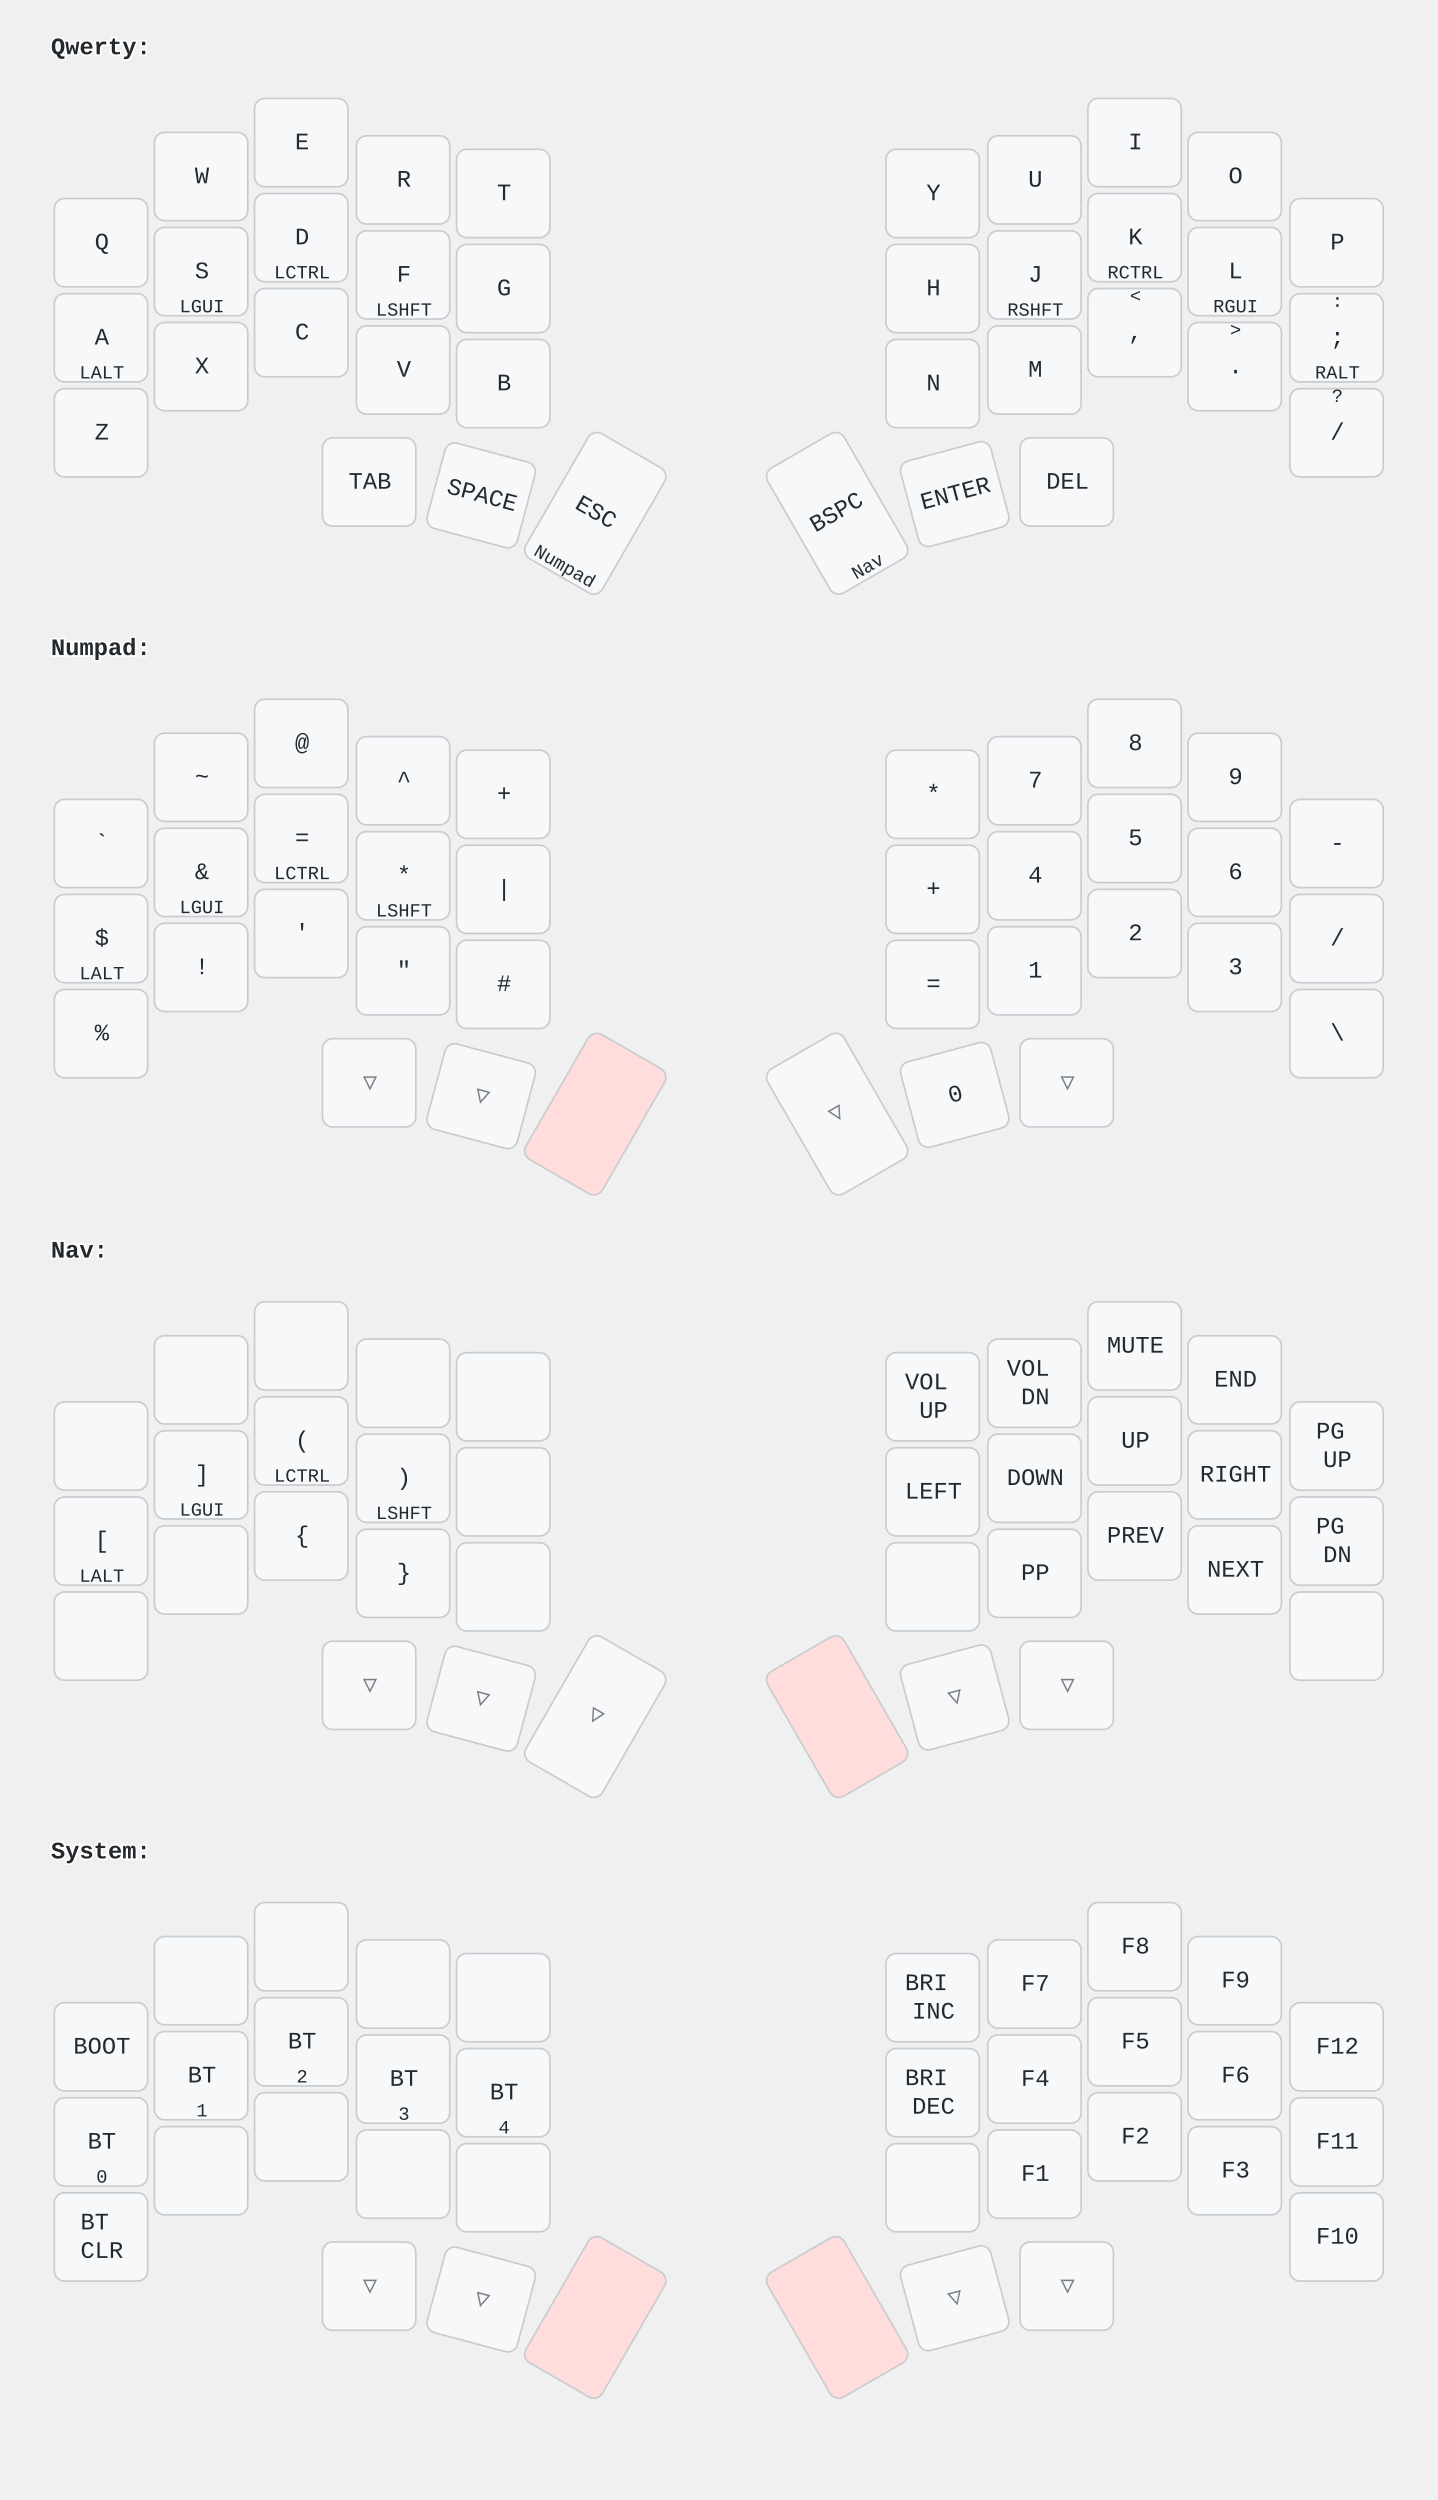
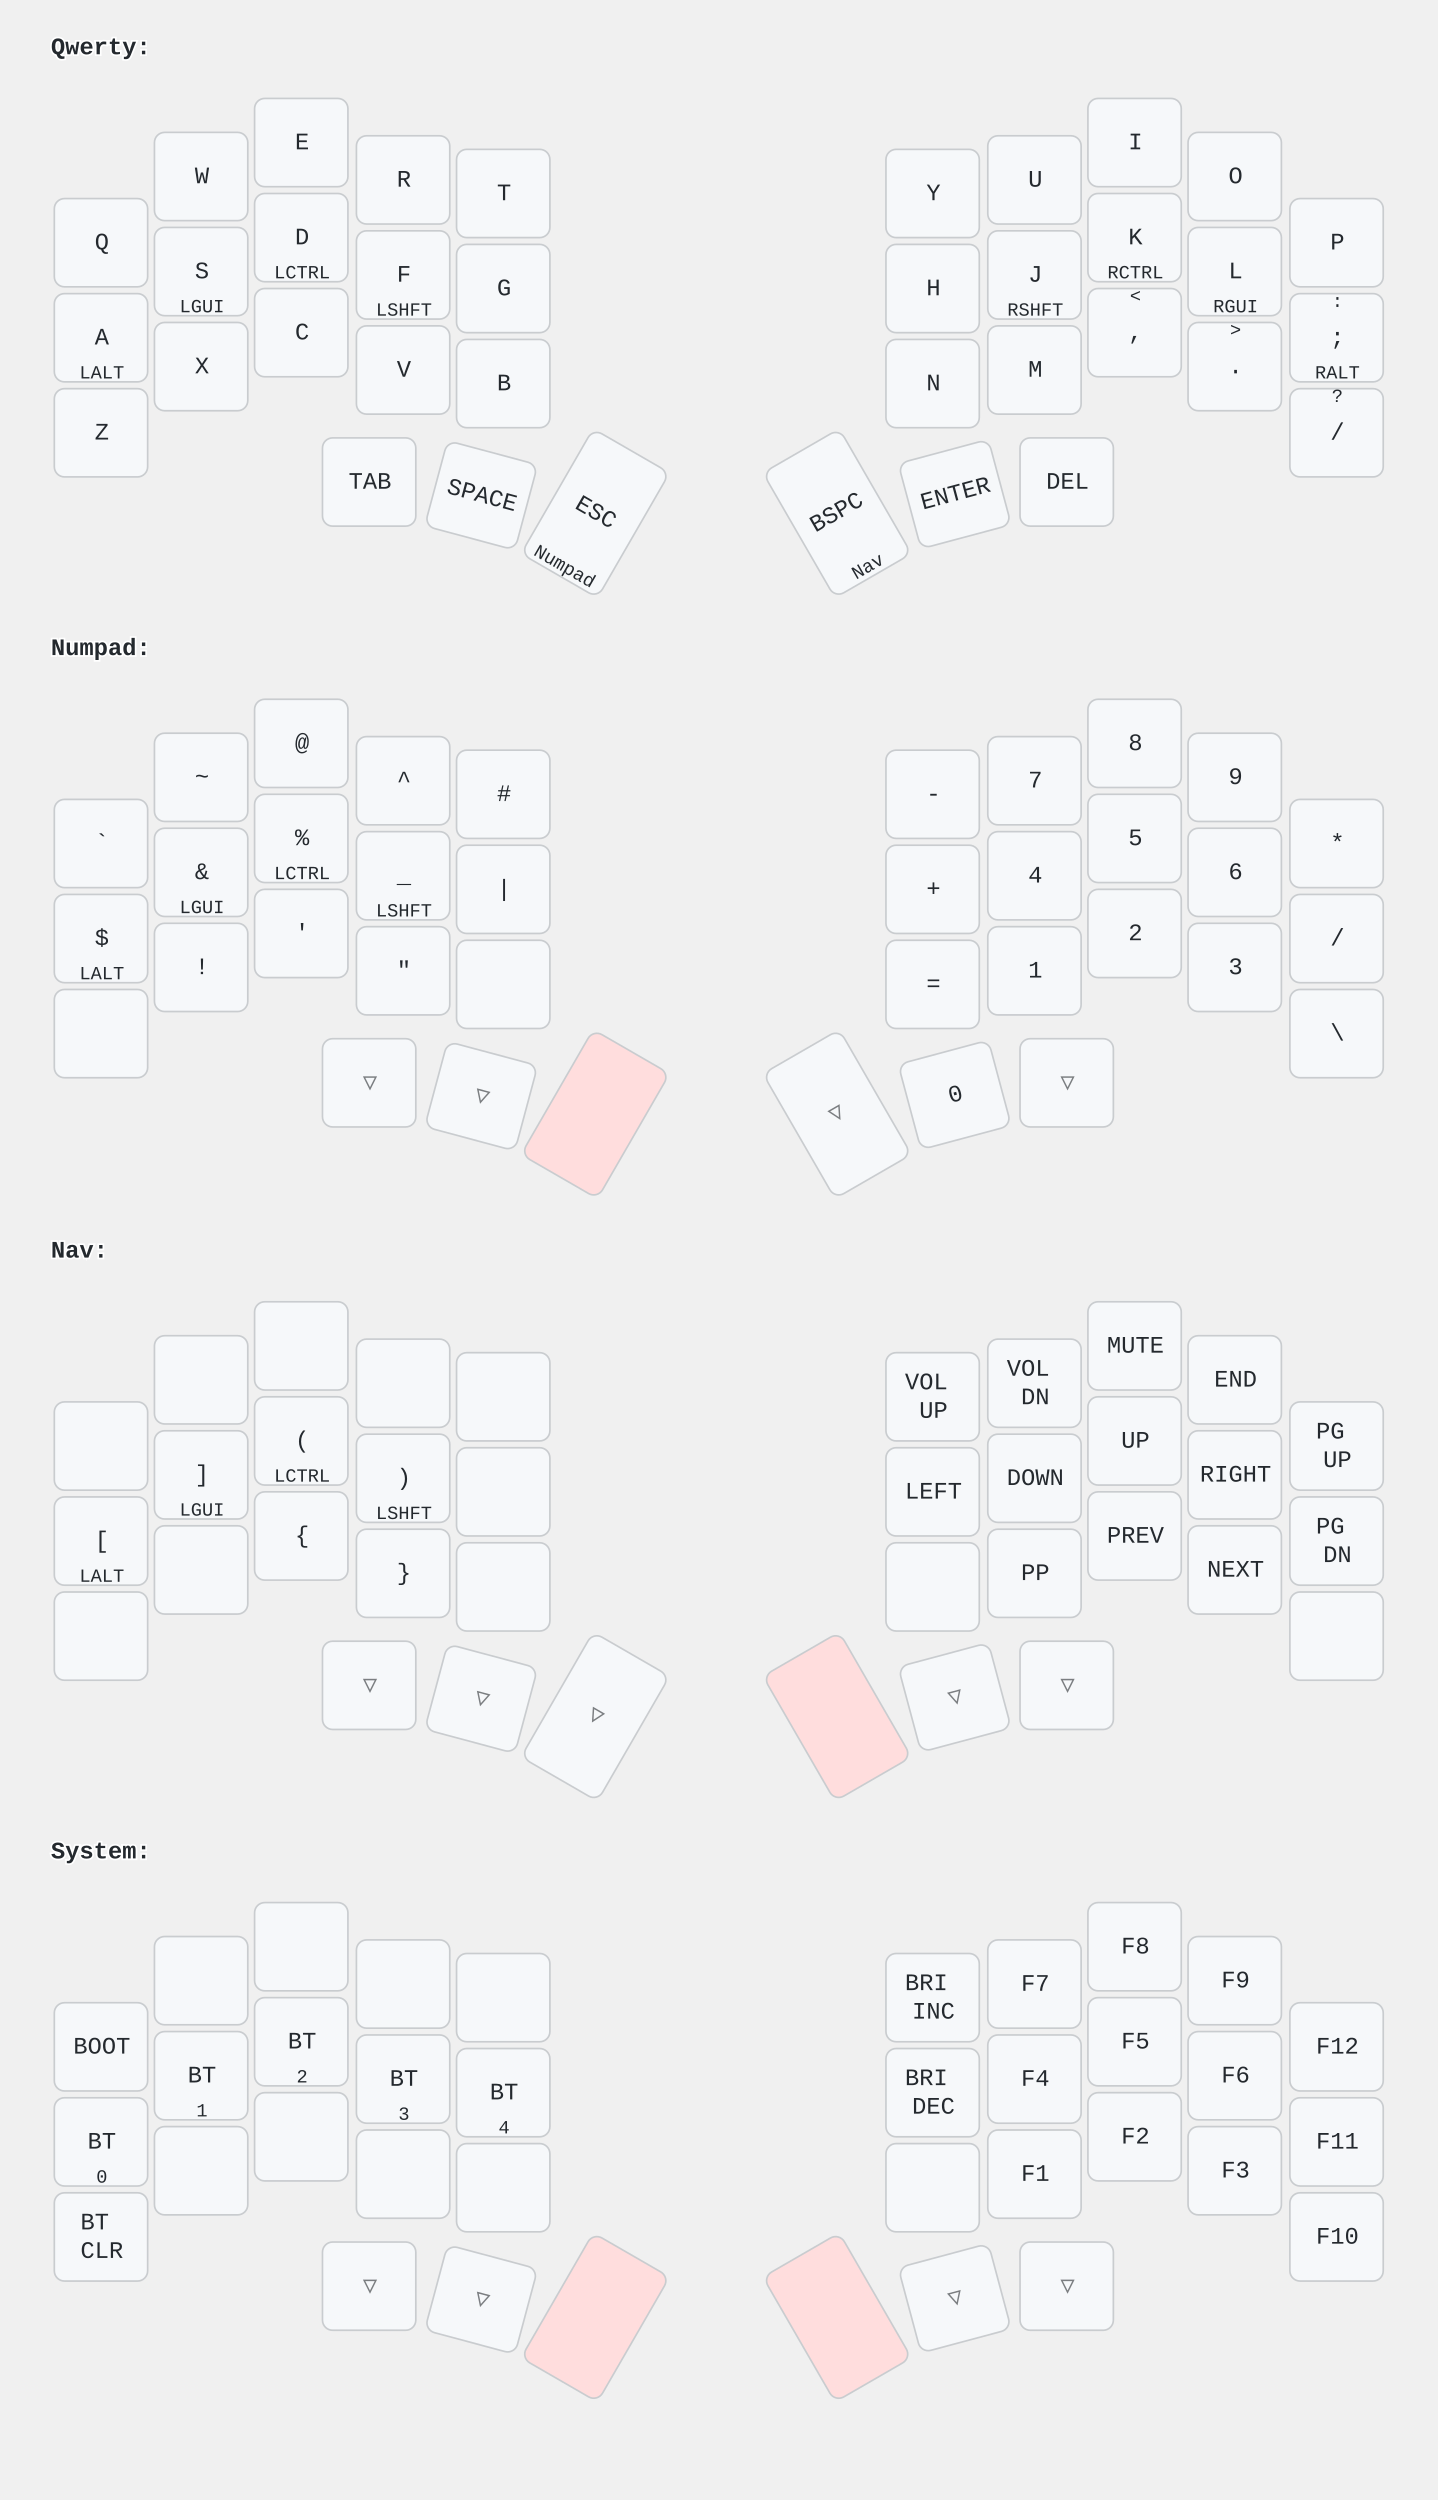
<svg xmlns="http://www.w3.org/2000/svg" width="847" height="1473" viewBox="0 0 847 1473" class="keymap">
  <style>/* inherit to force styles through use tags */
svg path {
    fill: inherit;
}

/* font and background color specifications */
svg.keymap {
    font-family: SFMono-Regular,Consolas,Liberation Mono,Menlo,monospace;
    font-size: 14px;
    font-kerning: normal;
    text-rendering: optimizeLegibility;
    fill: #24292e;
}

/* default key styling */
rect.key {
    fill: #f6f8fa;
    stroke: #c9cccf;
    stroke-width: 1;
}

/* default key side styling, only used is draw_key_sides is set */
rect.side {
    filter: brightness(90%);
}

/* color accent for combo boxes */
rect.combo, rect.combo-separate {
    fill: #cdf;
}

/* color accent for held keys */
rect.held, rect.combo.held {
    fill: #fdd;
}

/* color accent for ghost (optional) keys */
rect.ghost, rect.combo.ghost {
    stroke-dasharray: 4, 4;
    stroke-width: 2;
}

text {
    text-anchor: middle;
    dominant-baseline: middle;
}

/* styling for layer labels */
text.label {
    font-weight: bold;
    text-anchor: start;
    stroke: white;
    stroke-width: 2;
    paint-order: stroke;
}

/* styling for combo tap, and key hold/shifted label text */
text.combo, text.hold, text.shifted {
    font-size: 11px;
}

text.hold {
    text-anchor: middle;
    dominant-baseline: auto;
}

text.shifted {
    text-anchor: middle;
    dominant-baseline: hanging;
}

/* styling for hold/shifted label text in combo box */
text.combo.hold, text.combo.shifted {
    font-size: 8px;
}

/* lighter symbol for transparent keys */
text.trans {
    fill: #7b7e81;
}

/* styling for combo dendrons */
path.combo {
    stroke-width: 1;
    stroke: gray;
    fill: none;
}

/* Start Tabler Icons Cleanup */
/* cannot use height/width with glyphs */
.icon-tabler &gt; path {
    fill: inherit;
    stroke: inherit;
    stroke-width: 2;
}
/* hide tabler's default box */
.icon-tabler &gt; path[stroke="none"][fill="none"] {
    visibility: hidden;
}
/* End Tabler Icons Cleanup */
</style>
  <g transform="translate(30, 0)" class="layer-Qwerty">
    <text x="0" y="28" class="label" id="Qwerty">Qwerty:</text>
    <g transform="translate(0, 56)">
      <g transform="translate(30, 87)" class="key keypos-0">
        <rect rx="6" ry="6" x="-28" y="-26" width="55" height="52" class="key" />
        <text x="0" y="0" class="key tap">Q</text>
      </g>
      <g transform="translate(89, 48)" class="key keypos-1">
        <rect rx="6" ry="6" x="-28" y="-26" width="55" height="52" class="key" />
        <text x="0" y="0" class="key tap">W</text>
      </g>
      <g transform="translate(148, 28)" class="key keypos-2">
        <rect rx="6" ry="6" x="-28" y="-26" width="55" height="52" class="key" />
        <text x="0" y="0" class="key tap">E</text>
      </g>
      <g transform="translate(208, 50)" class="key keypos-3">
        <rect rx="6" ry="6" x="-28" y="-26" width="55" height="52" class="key" />
        <text x="0" y="0" class="key tap">R</text>
      </g>
      <g transform="translate(267, 58)" class="key keypos-4">
        <rect rx="6" ry="6" x="-28" y="-26" width="55" height="52" class="key" />
        <text x="0" y="0" class="key tap">T</text>
      </g>
      <g transform="translate(520, 58)" class="key keypos-5">
        <rect rx="6" ry="6" x="-28" y="-26" width="55" height="52" class="key" />
        <text x="0" y="0" class="key tap">Y</text>
      </g>
      <g transform="translate(580, 50)" class="key keypos-6">
        <rect rx="6" ry="6" x="-28" y="-26" width="55" height="52" class="key" />
        <text x="0" y="0" class="key tap">U</text>
      </g>
      <g transform="translate(639, 28)" class="key keypos-7">
        <rect rx="6" ry="6" x="-28" y="-26" width="55" height="52" class="key" />
        <text x="0" y="0" class="key tap">I</text>
      </g>
      <g transform="translate(698, 48)" class="key keypos-8">
        <rect rx="6" ry="6" x="-28" y="-26" width="55" height="52" class="key" />
        <text x="0" y="0" class="key tap">O</text>
      </g>
      <g transform="translate(758, 87)" class="key keypos-9">
        <rect rx="6" ry="6" x="-28" y="-26" width="55" height="52" class="key" />
        <text x="0" y="0" class="key tap">P</text>
      </g>
      <g transform="translate(30, 143)" class="key keypos-10">
        <rect rx="6" ry="6" x="-28" y="-26" width="55" height="52" class="key" />
        <text x="0" y="0" class="key tap">A</text>
        <text x="0" y="24" class="key hold">LALT</text>
      </g>
      <g transform="translate(89, 104)" class="key keypos-11">
        <rect rx="6" ry="6" x="-28" y="-26" width="55" height="52" class="key" />
        <text x="0" y="0" class="key tap">S</text>
        <text x="0" y="24" class="key hold">LGUI</text>
      </g>
      <g transform="translate(148, 84)" class="key keypos-12">
        <rect rx="6" ry="6" x="-28" y="-26" width="55" height="52" class="key" />
        <text x="0" y="0" class="key tap">D</text>
        <text x="0" y="24" class="key hold">LCTRL</text>
      </g>
      <g transform="translate(208, 106)" class="key keypos-13">
        <rect rx="6" ry="6" x="-28" y="-26" width="55" height="52" class="key" />
        <text x="0" y="0" class="key tap">F</text>
        <text x="0" y="24" class="key hold">LSHFT</text>
      </g>
      <g transform="translate(267, 114)" class="key keypos-14">
        <rect rx="6" ry="6" x="-28" y="-26" width="55" height="52" class="key" />
        <text x="0" y="0" class="key tap">G</text>
      </g>
      <g transform="translate(520, 114)" class="key keypos-15">
        <rect rx="6" ry="6" x="-28" y="-26" width="55" height="52" class="key" />
        <text x="0" y="0" class="key tap">H</text>
      </g>
      <g transform="translate(580, 106)" class="key keypos-16">
        <rect rx="6" ry="6" x="-28" y="-26" width="55" height="52" class="key" />
        <text x="0" y="0" class="key tap">J</text>
        <text x="0" y="24" class="key hold">RSHFT</text>
      </g>
      <g transform="translate(639, 84)" class="key keypos-17">
        <rect rx="6" ry="6" x="-28" y="-26" width="55" height="52" class="key" />
        <text x="0" y="0" class="key tap">K</text>
        <text x="0" y="24" class="key hold">RCTRL</text>
      </g>
      <g transform="translate(698, 104)" class="key keypos-18">
        <rect rx="6" ry="6" x="-28" y="-26" width="55" height="52" class="key" />
        <text x="0" y="0" class="key tap">L</text>
        <text x="0" y="24" class="key hold">RGUI</text>
      </g>
      <g transform="translate(758, 143)" class="key keypos-19">
        <rect rx="6" ry="6" x="-28" y="-26" width="55" height="52" class="key" />
        <text x="0" y="0" class="key tap">;</text>
        <text x="0" y="24" class="key hold">RALT</text>
        <text x="0" y="-24" class="key shifted">:</text>
      </g>
      <g transform="translate(30, 199)" class="key keypos-20">
        <rect rx="6" ry="6" x="-28" y="-26" width="55" height="52" class="key" />
        <text x="0" y="0" class="key tap">Z</text>
      </g>
      <g transform="translate(89, 160)" class="key keypos-21">
        <rect rx="6" ry="6" x="-28" y="-26" width="55" height="52" class="key" />
        <text x="0" y="0" class="key tap">X</text>
      </g>
      <g transform="translate(148, 140)" class="key keypos-22">
        <rect rx="6" ry="6" x="-28" y="-26" width="55" height="52" class="key" />
        <text x="0" y="0" class="key tap">C</text>
      </g>
      <g transform="translate(208, 162)" class="key keypos-23">
        <rect rx="6" ry="6" x="-28" y="-26" width="55" height="52" class="key" />
        <text x="0" y="0" class="key tap">V</text>
      </g>
      <g transform="translate(267, 170)" class="key keypos-24">
        <rect rx="6" ry="6" x="-28" y="-26" width="55" height="52" class="key" />
        <text x="0" y="0" class="key tap">B</text>
      </g>
      <g transform="translate(520, 170)" class="key keypos-25">
        <rect rx="6" ry="6" x="-28" y="-26" width="55" height="52" class="key" />
        <text x="0" y="0" class="key tap">N</text>
      </g>
      <g transform="translate(580, 162)" class="key keypos-26">
        <rect rx="6" ry="6" x="-28" y="-26" width="55" height="52" class="key" />
        <text x="0" y="0" class="key tap">M</text>
      </g>
      <g transform="translate(639, 140)" class="key keypos-27">
        <rect rx="6" ry="6" x="-28" y="-26" width="55" height="52" class="key" />
        <text x="0" y="0" class="key tap">,</text>
        <text x="0" y="-24" class="key shifted">&lt;</text>
      </g>
      <g transform="translate(698, 160)" class="key keypos-28">
        <rect rx="6" ry="6" x="-28" y="-26" width="55" height="52" class="key" />
        <text x="0" y="0" class="key tap">.</text>
        <text x="0" y="-24" class="key shifted">&gt;</text>
      </g>
      <g transform="translate(758, 199)" class="key keypos-29">
        <rect rx="6" ry="6" x="-28" y="-26" width="55" height="52" class="key" />
        <text x="0" y="0" class="key tap">/</text>
        <text x="0" y="-24" class="key shifted">?</text>
      </g>
      <g transform="translate(188, 228)" class="key keypos-30">
        <rect rx="6" ry="6" x="-28" y="-26" width="55" height="52" class="key" />
        <text x="0" y="0" class="key tap">TAB</text>
      </g>
      <g transform="translate(254, 236) rotate(15.0)" class="key keypos-31">
        <rect rx="6" ry="6" x="-28" y="-26" width="55" height="52" class="key" />
        <text x="0" y="0" class="key tap">SPACE</text>
      </g>
      <g transform="translate(321, 246) rotate(30.0)" class="key keypos-32">
        <rect rx="6" ry="6" x="-26" y="-42" width="52" height="85" class="key" />
        <text x="0" y="0" class="key tap">ESC</text>
        <a href="#Numpad">
          <text x="0" y="40" class="key hold layer-activator">Numpad</text>
        </a>
      </g>
      <g transform="translate(463, 246) rotate(-30.0)" class="key keypos-33">
        <rect rx="6" ry="6" x="-26" y="-42" width="52" height="85" class="key" />
        <text x="0" y="0" class="key tap">BSPC</text>
        <a href="#Nav">
          <text x="0" y="40" class="key hold layer-activator">Nav</text>
        </a>
      </g>
      <g transform="translate(533, 235) rotate(-15.0)" class="key keypos-34">
        <rect rx="6" ry="6" x="-28" y="-26" width="55" height="52" class="key" />
        <text x="0" y="0" class="key tap">ENTER</text>
      </g>
      <g transform="translate(599, 228)" class="key keypos-35">
        <rect rx="6" ry="6" x="-28" y="-26" width="55" height="52" class="key" />
        <text x="0" y="0" class="key tap">DEL</text>
      </g>
    </g>
  </g>
  <g transform="translate(30, 354)" class="layer-Numpad">
    <text x="0" y="28" class="label" id="Numpad">Numpad:</text>
    <g transform="translate(0, 56)">
      <g transform="translate(30, 87)" class="key keypos-0">
        <rect rx="6" ry="6" x="-28" y="-26" width="55" height="52" class="key" />
        <text x="0" y="0" class="key tap">`</text>
      </g>
      <g transform="translate(89, 48)" class="key keypos-1">
        <rect rx="6" ry="6" x="-28" y="-26" width="55" height="52" class="key" />
        <text x="0" y="0" class="key tap">~</text>
      </g>
      <g transform="translate(148, 28)" class="key keypos-2">
        <rect rx="6" ry="6" x="-28" y="-26" width="55" height="52" class="key" />
        <text x="0" y="0" class="key tap">@</text>
      </g>
      <g transform="translate(208, 50)" class="key keypos-3">
        <rect rx="6" ry="6" x="-28" y="-26" width="55" height="52" class="key" />
        <text x="0" y="0" class="key tap">^</text>
      </g>
      <g transform="translate(267, 58)" class="key keypos-4">
        <rect rx="6" ry="6" x="-28" y="-26" width="55" height="52" class="key" />
-         <text x="0" y="0" class="key tap">+</text>
+         <text x="0" y="0" class="key tap">#</text>
      </g>
      <g transform="translate(520, 58)" class="key keypos-5">
        <rect rx="6" ry="6" x="-28" y="-26" width="55" height="52" class="key" />
+         <text x="0" y="0" class="key tap">-</text>
+       </g>
+       <g transform="translate(580, 50)" class="key keypos-6">
+         <rect rx="6" ry="6" x="-28" y="-26" width="55" height="52" class="key" />
+         <text x="0" y="0" class="key tap">7</text>
+       </g>
+       <g transform="translate(639, 28)" class="key keypos-7">
+         <rect rx="6" ry="6" x="-28" y="-26" width="55" height="52" class="key" />
+         <text x="0" y="0" class="key tap">8</text>
+       </g>
+       <g transform="translate(698, 48)" class="key keypos-8">
+         <rect rx="6" ry="6" x="-28" y="-26" width="55" height="52" class="key" />
+         <text x="0" y="0" class="key tap">9</text>
+       </g>
+       <g transform="translate(758, 87)" class="key keypos-9">
+         <rect rx="6" ry="6" x="-28" y="-26" width="55" height="52" class="key" />
        <text x="0" y="0" class="key tap">*</text>
-       </g>
-       <g transform="translate(580, 50)" class="key keypos-6">
-         <rect rx="6" ry="6" x="-28" y="-26" width="55" height="52" class="key" />
-         <text x="0" y="0" class="key tap">7</text>
-       </g>
-       <g transform="translate(639, 28)" class="key keypos-7">
-         <rect rx="6" ry="6" x="-28" y="-26" width="55" height="52" class="key" />
-         <text x="0" y="0" class="key tap">8</text>
-       </g>
-       <g transform="translate(698, 48)" class="key keypos-8">
-         <rect rx="6" ry="6" x="-28" y="-26" width="55" height="52" class="key" />
-         <text x="0" y="0" class="key tap">9</text>
-       </g>
-       <g transform="translate(758, 87)" class="key keypos-9">
-         <rect rx="6" ry="6" x="-28" y="-26" width="55" height="52" class="key" />
-         <text x="0" y="0" class="key tap">-</text>
      </g>
      <g transform="translate(30, 143)" class="key keypos-10">
        <rect rx="6" ry="6" x="-28" y="-26" width="55" height="52" class="key" />
        <text x="0" y="0" class="key tap">$</text>
        <text x="0" y="24" class="key hold">LALT</text>
      </g>
      <g transform="translate(89, 104)" class="key keypos-11">
        <rect rx="6" ry="6" x="-28" y="-26" width="55" height="52" class="key" />
        <text x="0" y="0" class="key tap">&amp;</text>
        <text x="0" y="24" class="key hold">LGUI</text>
      </g>
      <g transform="translate(148, 84)" class="key keypos-12">
        <rect rx="6" ry="6" x="-28" y="-26" width="55" height="52" class="key" />
-         <text x="0" y="0" class="key tap">=</text>
+         <text x="0" y="0" class="key tap">%</text>
        <text x="0" y="24" class="key hold">LCTRL</text>
      </g>
      <g transform="translate(208, 106)" class="key keypos-13">
        <rect rx="6" ry="6" x="-28" y="-26" width="55" height="52" class="key" />
-         <text x="0" y="0" class="key tap">*</text>
+         <text x="0" y="0" class="key tap">_</text>
        <text x="0" y="24" class="key hold">LSHFT</text>
      </g>
      <g transform="translate(267, 114)" class="key keypos-14">
        <rect rx="6" ry="6" x="-28" y="-26" width="55" height="52" class="key" />
        <text x="0" y="0" class="key tap">|</text>
      </g>
      <g transform="translate(520, 114)" class="key keypos-15">
        <rect rx="6" ry="6" x="-28" y="-26" width="55" height="52" class="key" />
        <text x="0" y="0" class="key tap">+</text>
      </g>
      <g transform="translate(580, 106)" class="key keypos-16">
        <rect rx="6" ry="6" x="-28" y="-26" width="55" height="52" class="key" />
        <text x="0" y="0" class="key tap">4</text>
      </g>
      <g transform="translate(639, 84)" class="key keypos-17">
        <rect rx="6" ry="6" x="-28" y="-26" width="55" height="52" class="key" />
        <text x="0" y="0" class="key tap">5</text>
      </g>
      <g transform="translate(698, 104)" class="key keypos-18">
        <rect rx="6" ry="6" x="-28" y="-26" width="55" height="52" class="key" />
        <text x="0" y="0" class="key tap">6</text>
      </g>
      <g transform="translate(758, 143)" class="key keypos-19">
        <rect rx="6" ry="6" x="-28" y="-26" width="55" height="52" class="key" />
        <text x="0" y="0" class="key tap">/</text>
      </g>
      <g transform="translate(30, 199)" class="key keypos-20">
        <rect rx="6" ry="6" x="-28" y="-26" width="55" height="52" class="key" />
-         <text x="0" y="0" class="key tap">%</text>
      </g>
      <g transform="translate(89, 160)" class="key keypos-21">
        <rect rx="6" ry="6" x="-28" y="-26" width="55" height="52" class="key" />
        <text x="0" y="0" class="key tap">!</text>
      </g>
      <g transform="translate(148, 140)" class="key keypos-22">
        <rect rx="6" ry="6" x="-28" y="-26" width="55" height="52" class="key" />
        <text x="0" y="0" class="key tap">'</text>
      </g>
      <g transform="translate(208, 162)" class="key keypos-23">
        <rect rx="6" ry="6" x="-28" y="-26" width="55" height="52" class="key" />
        <text x="0" y="0" class="key tap">"</text>
      </g>
      <g transform="translate(267, 170)" class="key keypos-24">
        <rect rx="6" ry="6" x="-28" y="-26" width="55" height="52" class="key" />
-         <text x="0" y="0" class="key tap">#</text>
      </g>
      <g transform="translate(520, 170)" class="key keypos-25">
        <rect rx="6" ry="6" x="-28" y="-26" width="55" height="52" class="key" />
        <text x="0" y="0" class="key tap">=</text>
      </g>
      <g transform="translate(580, 162)" class="key keypos-26">
        <rect rx="6" ry="6" x="-28" y="-26" width="55" height="52" class="key" />
        <text x="0" y="0" class="key tap">1</text>
      </g>
      <g transform="translate(639, 140)" class="key keypos-27">
        <rect rx="6" ry="6" x="-28" y="-26" width="55" height="52" class="key" />
        <text x="0" y="0" class="key tap">2</text>
      </g>
      <g transform="translate(698, 160)" class="key keypos-28">
        <rect rx="6" ry="6" x="-28" y="-26" width="55" height="52" class="key" />
        <text x="0" y="0" class="key tap">3</text>
      </g>
      <g transform="translate(758, 199)" class="key keypos-29">
        <rect rx="6" ry="6" x="-28" y="-26" width="55" height="52" class="key" />
        <text x="0" y="0" class="key tap">\</text>
      </g>
      <g transform="translate(188, 228)" class="key trans keypos-30">
        <rect rx="6" ry="6" x="-28" y="-26" width="55" height="52" class="key trans" />
        <text x="0" y="0" class="key trans tap">▽</text>
      </g>
      <g transform="translate(254, 236) rotate(15.0)" class="key trans keypos-31">
        <rect rx="6" ry="6" x="-28" y="-26" width="55" height="52" class="key trans" />
        <text x="0" y="0" class="key trans tap">▽</text>
      </g>
      <g transform="translate(321, 246) rotate(30.0)" class="key held keypos-32">
        <rect rx="6" ry="6" x="-26" y="-42" width="52" height="85" class="key held" />
      </g>
      <g transform="translate(463, 246) rotate(-30.0)" class="key trans keypos-33">
        <rect rx="6" ry="6" x="-26" y="-42" width="52" height="85" class="key trans" />
        <text x="0" y="0" class="key trans tap">▽</text>
      </g>
      <g transform="translate(533, 235) rotate(-15.0)" class="key keypos-34">
        <rect rx="6" ry="6" x="-28" y="-26" width="55" height="52" class="key" />
        <text x="0" y="0" class="key tap">0</text>
      </g>
      <g transform="translate(599, 228)" class="key trans keypos-35">
        <rect rx="6" ry="6" x="-28" y="-26" width="55" height="52" class="key trans" />
        <text x="0" y="0" class="key trans tap">▽</text>
      </g>
    </g>
  </g>
  <g transform="translate(30, 709)" class="layer-Nav">
    <text x="0" y="28" class="label" id="Nav">Nav:</text>
    <g transform="translate(0, 56)">
      <g transform="translate(30, 87)" class="key keypos-0">
        <rect rx="6" ry="6" x="-28" y="-26" width="55" height="52" class="key" />
      </g>
      <g transform="translate(89, 48)" class="key keypos-1">
        <rect rx="6" ry="6" x="-28" y="-26" width="55" height="52" class="key" />
      </g>
      <g transform="translate(148, 28)" class="key keypos-2">
        <rect rx="6" ry="6" x="-28" y="-26" width="55" height="52" class="key" />
      </g>
      <g transform="translate(208, 50)" class="key keypos-3">
        <rect rx="6" ry="6" x="-28" y="-26" width="55" height="52" class="key" />
      </g>
      <g transform="translate(267, 58)" class="key keypos-4">
        <rect rx="6" ry="6" x="-28" y="-26" width="55" height="52" class="key" />
      </g>
      <g transform="translate(520, 58)" class="key keypos-5">
        <rect rx="6" ry="6" x="-28" y="-26" width="55" height="52" class="key" />
        <text x="0" y="0" class="key tap">
          <tspan x="0" dy="-0.6em">VOL</tspan>
          <tspan x="0" dy="1.2em">UP</tspan>
        </text>
      </g>
      <g transform="translate(580, 50)" class="key keypos-6">
        <rect rx="6" ry="6" x="-28" y="-26" width="55" height="52" class="key" />
        <text x="0" y="0" class="key tap">
          <tspan x="0" dy="-0.6em">VOL</tspan>
          <tspan x="0" dy="1.2em">DN</tspan>
        </text>
      </g>
      <g transform="translate(639, 28)" class="key keypos-7">
        <rect rx="6" ry="6" x="-28" y="-26" width="55" height="52" class="key" />
        <text x="0" y="0" class="key tap">MUTE</text>
      </g>
      <g transform="translate(698, 48)" class="key keypos-8">
        <rect rx="6" ry="6" x="-28" y="-26" width="55" height="52" class="key" />
        <text x="0" y="0" class="key tap">END</text>
      </g>
      <g transform="translate(758, 87)" class="key keypos-9">
        <rect rx="6" ry="6" x="-28" y="-26" width="55" height="52" class="key" />
        <text x="0" y="0" class="key tap">
          <tspan x="0" dy="-0.6em">PG</tspan>
          <tspan x="0" dy="1.2em">UP</tspan>
        </text>
      </g>
      <g transform="translate(30, 143)" class="key keypos-10">
        <rect rx="6" ry="6" x="-28" y="-26" width="55" height="52" class="key" />
        <text x="0" y="0" class="key tap">[</text>
        <text x="0" y="24" class="key hold">LALT</text>
      </g>
      <g transform="translate(89, 104)" class="key keypos-11">
        <rect rx="6" ry="6" x="-28" y="-26" width="55" height="52" class="key" />
        <text x="0" y="0" class="key tap">]</text>
        <text x="0" y="24" class="key hold">LGUI</text>
      </g>
      <g transform="translate(148, 84)" class="key keypos-12">
        <rect rx="6" ry="6" x="-28" y="-26" width="55" height="52" class="key" />
        <text x="0" y="0" class="key tap">(</text>
        <text x="0" y="24" class="key hold">LCTRL</text>
      </g>
      <g transform="translate(208, 106)" class="key keypos-13">
        <rect rx="6" ry="6" x="-28" y="-26" width="55" height="52" class="key" />
        <text x="0" y="0" class="key tap">)</text>
        <text x="0" y="24" class="key hold">LSHFT</text>
      </g>
      <g transform="translate(267, 114)" class="key keypos-14">
        <rect rx="6" ry="6" x="-28" y="-26" width="55" height="52" class="key" />
      </g>
      <g transform="translate(520, 114)" class="key keypos-15">
        <rect rx="6" ry="6" x="-28" y="-26" width="55" height="52" class="key" />
        <text x="0" y="0" class="key tap">LEFT</text>
      </g>
      <g transform="translate(580, 106)" class="key keypos-16">
        <rect rx="6" ry="6" x="-28" y="-26" width="55" height="52" class="key" />
        <text x="0" y="0" class="key tap">DOWN</text>
      </g>
      <g transform="translate(639, 84)" class="key keypos-17">
        <rect rx="6" ry="6" x="-28" y="-26" width="55" height="52" class="key" />
        <text x="0" y="0" class="key tap">UP</text>
      </g>
      <g transform="translate(698, 104)" class="key keypos-18">
        <rect rx="6" ry="6" x="-28" y="-26" width="55" height="52" class="key" />
        <text x="0" y="0" class="key tap">RIGHT</text>
      </g>
      <g transform="translate(758, 143)" class="key keypos-19">
        <rect rx="6" ry="6" x="-28" y="-26" width="55" height="52" class="key" />
        <text x="0" y="0" class="key tap">
          <tspan x="0" dy="-0.6em">PG</tspan>
          <tspan x="0" dy="1.2em">DN</tspan>
        </text>
      </g>
      <g transform="translate(30, 199)" class="key keypos-20">
        <rect rx="6" ry="6" x="-28" y="-26" width="55" height="52" class="key" />
      </g>
      <g transform="translate(89, 160)" class="key keypos-21">
        <rect rx="6" ry="6" x="-28" y="-26" width="55" height="52" class="key" />
      </g>
      <g transform="translate(148, 140)" class="key keypos-22">
        <rect rx="6" ry="6" x="-28" y="-26" width="55" height="52" class="key" />
        <text x="0" y="0" class="key tap">{</text>
      </g>
      <g transform="translate(208, 162)" class="key keypos-23">
        <rect rx="6" ry="6" x="-28" y="-26" width="55" height="52" class="key" />
        <text x="0" y="0" class="key tap">}</text>
      </g>
      <g transform="translate(267, 170)" class="key keypos-24">
        <rect rx="6" ry="6" x="-28" y="-26" width="55" height="52" class="key" />
      </g>
      <g transform="translate(520, 170)" class="key keypos-25">
        <rect rx="6" ry="6" x="-28" y="-26" width="55" height="52" class="key" />
      </g>
      <g transform="translate(580, 162)" class="key keypos-26">
        <rect rx="6" ry="6" x="-28" y="-26" width="55" height="52" class="key" />
        <text x="0" y="0" class="key tap">PP</text>
      </g>
      <g transform="translate(639, 140)" class="key keypos-27">
        <rect rx="6" ry="6" x="-28" y="-26" width="55" height="52" class="key" />
        <text x="0" y="0" class="key tap">PREV</text>
      </g>
      <g transform="translate(698, 160)" class="key keypos-28">
        <rect rx="6" ry="6" x="-28" y="-26" width="55" height="52" class="key" />
        <text x="0" y="0" class="key tap">NEXT</text>
      </g>
      <g transform="translate(758, 199)" class="key keypos-29">
        <rect rx="6" ry="6" x="-28" y="-26" width="55" height="52" class="key" />
      </g>
      <g transform="translate(188, 228)" class="key trans keypos-30">
        <rect rx="6" ry="6" x="-28" y="-26" width="55" height="52" class="key trans" />
        <text x="0" y="0" class="key trans tap">▽</text>
      </g>
      <g transform="translate(254, 236) rotate(15.0)" class="key trans keypos-31">
        <rect rx="6" ry="6" x="-28" y="-26" width="55" height="52" class="key trans" />
        <text x="0" y="0" class="key trans tap">▽</text>
      </g>
      <g transform="translate(321, 246) rotate(30.0)" class="key trans keypos-32">
        <rect rx="6" ry="6" x="-26" y="-42" width="52" height="85" class="key trans" />
        <text x="0" y="0" class="key trans tap">▽</text>
      </g>
      <g transform="translate(463, 246) rotate(-30.0)" class="key held keypos-33">
        <rect rx="6" ry="6" x="-26" y="-42" width="52" height="85" class="key held" />
      </g>
      <g transform="translate(533, 235) rotate(-15.0)" class="key trans keypos-34">
        <rect rx="6" ry="6" x="-28" y="-26" width="55" height="52" class="key trans" />
        <text x="0" y="0" class="key trans tap">▽</text>
      </g>
      <g transform="translate(599, 228)" class="key trans keypos-35">
        <rect rx="6" ry="6" x="-28" y="-26" width="55" height="52" class="key trans" />
        <text x="0" y="0" class="key trans tap">▽</text>
      </g>
    </g>
  </g>
  <g transform="translate(30, 1063)" class="layer-System">
    <text x="0" y="28" class="label" id="System">System:</text>
    <g transform="translate(0, 56)">
      <g transform="translate(30, 87)" class="key keypos-0">
        <rect rx="6" ry="6" x="-28" y="-26" width="55" height="52" class="key" />
        <text x="0" y="0" class="key tap">BOOT</text>
      </g>
      <g transform="translate(89, 48)" class="key keypos-1">
        <rect rx="6" ry="6" x="-28" y="-26" width="55" height="52" class="key" />
      </g>
      <g transform="translate(148, 28)" class="key keypos-2">
        <rect rx="6" ry="6" x="-28" y="-26" width="55" height="52" class="key" />
      </g>
      <g transform="translate(208, 50)" class="key keypos-3">
        <rect rx="6" ry="6" x="-28" y="-26" width="55" height="52" class="key" />
      </g>
      <g transform="translate(267, 58)" class="key keypos-4">
        <rect rx="6" ry="6" x="-28" y="-26" width="55" height="52" class="key" />
      </g>
      <g transform="translate(520, 58)" class="key keypos-5">
        <rect rx="6" ry="6" x="-28" y="-26" width="55" height="52" class="key" />
        <text x="0" y="0" class="key tap">
          <tspan x="0" dy="-0.6em">BRI</tspan>
          <tspan x="0" dy="1.2em">INC</tspan>
        </text>
      </g>
      <g transform="translate(580, 50)" class="key keypos-6">
        <rect rx="6" ry="6" x="-28" y="-26" width="55" height="52" class="key" />
        <text x="0" y="0" class="key tap">F7</text>
      </g>
      <g transform="translate(639, 28)" class="key keypos-7">
        <rect rx="6" ry="6" x="-28" y="-26" width="55" height="52" class="key" />
        <text x="0" y="0" class="key tap">F8</text>
      </g>
      <g transform="translate(698, 48)" class="key keypos-8">
        <rect rx="6" ry="6" x="-28" y="-26" width="55" height="52" class="key" />
        <text x="0" y="0" class="key tap">F9</text>
      </g>
      <g transform="translate(758, 87)" class="key keypos-9">
        <rect rx="6" ry="6" x="-28" y="-26" width="55" height="52" class="key" />
        <text x="0" y="0" class="key tap">F12</text>
      </g>
      <g transform="translate(30, 143)" class="key keypos-10">
        <rect rx="6" ry="6" x="-28" y="-26" width="55" height="52" class="key" />
        <text x="0" y="0" class="key tap">BT</text>
        <text x="0" y="24" class="key hold">0</text>
      </g>
      <g transform="translate(89, 104)" class="key keypos-11">
        <rect rx="6" ry="6" x="-28" y="-26" width="55" height="52" class="key" />
        <text x="0" y="0" class="key tap">BT</text>
        <text x="0" y="24" class="key hold">1</text>
      </g>
      <g transform="translate(148, 84)" class="key keypos-12">
        <rect rx="6" ry="6" x="-28" y="-26" width="55" height="52" class="key" />
        <text x="0" y="0" class="key tap">BT</text>
        <text x="0" y="24" class="key hold">2</text>
      </g>
      <g transform="translate(208, 106)" class="key keypos-13">
        <rect rx="6" ry="6" x="-28" y="-26" width="55" height="52" class="key" />
        <text x="0" y="0" class="key tap">BT</text>
        <text x="0" y="24" class="key hold">3</text>
      </g>
      <g transform="translate(267, 114)" class="key keypos-14">
        <rect rx="6" ry="6" x="-28" y="-26" width="55" height="52" class="key" />
        <text x="0" y="0" class="key tap">BT</text>
        <text x="0" y="24" class="key hold">4</text>
      </g>
      <g transform="translate(520, 114)" class="key keypos-15">
        <rect rx="6" ry="6" x="-28" y="-26" width="55" height="52" class="key" />
        <text x="0" y="0" class="key tap">
          <tspan x="0" dy="-0.6em">BRI</tspan>
          <tspan x="0" dy="1.2em">DEC</tspan>
        </text>
      </g>
      <g transform="translate(580, 106)" class="key keypos-16">
        <rect rx="6" ry="6" x="-28" y="-26" width="55" height="52" class="key" />
        <text x="0" y="0" class="key tap">F4</text>
      </g>
      <g transform="translate(639, 84)" class="key keypos-17">
        <rect rx="6" ry="6" x="-28" y="-26" width="55" height="52" class="key" />
        <text x="0" y="0" class="key tap">F5</text>
      </g>
      <g transform="translate(698, 104)" class="key keypos-18">
        <rect rx="6" ry="6" x="-28" y="-26" width="55" height="52" class="key" />
        <text x="0" y="0" class="key tap">F6</text>
      </g>
      <g transform="translate(758, 143)" class="key keypos-19">
        <rect rx="6" ry="6" x="-28" y="-26" width="55" height="52" class="key" />
        <text x="0" y="0" class="key tap">F11</text>
      </g>
      <g transform="translate(30, 199)" class="key keypos-20">
        <rect rx="6" ry="6" x="-28" y="-26" width="55" height="52" class="key" />
        <text x="0" y="0" class="key tap">
          <tspan x="0" dy="-0.6em">BT</tspan>
          <tspan x="0" dy="1.2em">CLR</tspan>
        </text>
      </g>
      <g transform="translate(89, 160)" class="key keypos-21">
        <rect rx="6" ry="6" x="-28" y="-26" width="55" height="52" class="key" />
      </g>
      <g transform="translate(148, 140)" class="key keypos-22">
        <rect rx="6" ry="6" x="-28" y="-26" width="55" height="52" class="key" />
      </g>
      <g transform="translate(208, 162)" class="key keypos-23">
        <rect rx="6" ry="6" x="-28" y="-26" width="55" height="52" class="key" />
      </g>
      <g transform="translate(267, 170)" class="key keypos-24">
        <rect rx="6" ry="6" x="-28" y="-26" width="55" height="52" class="key" />
      </g>
      <g transform="translate(520, 170)" class="key keypos-25">
        <rect rx="6" ry="6" x="-28" y="-26" width="55" height="52" class="key" />
      </g>
      <g transform="translate(580, 162)" class="key keypos-26">
        <rect rx="6" ry="6" x="-28" y="-26" width="55" height="52" class="key" />
        <text x="0" y="0" class="key tap">F1</text>
      </g>
      <g transform="translate(639, 140)" class="key keypos-27">
        <rect rx="6" ry="6" x="-28" y="-26" width="55" height="52" class="key" />
        <text x="0" y="0" class="key tap">F2</text>
      </g>
      <g transform="translate(698, 160)" class="key keypos-28">
        <rect rx="6" ry="6" x="-28" y="-26" width="55" height="52" class="key" />
        <text x="0" y="0" class="key tap">F3</text>
      </g>
      <g transform="translate(758, 199)" class="key keypos-29">
        <rect rx="6" ry="6" x="-28" y="-26" width="55" height="52" class="key" />
        <text x="0" y="0" class="key tap">F10</text>
      </g>
      <g transform="translate(188, 228)" class="key trans keypos-30">
        <rect rx="6" ry="6" x="-28" y="-26" width="55" height="52" class="key trans" />
        <text x="0" y="0" class="key trans tap">▽</text>
      </g>
      <g transform="translate(254, 236) rotate(15.0)" class="key trans keypos-31">
        <rect rx="6" ry="6" x="-28" y="-26" width="55" height="52" class="key trans" />
        <text x="0" y="0" class="key trans tap">▽</text>
      </g>
      <g transform="translate(321, 246) rotate(30.0)" class="key held keypos-32">
        <rect rx="6" ry="6" x="-26" y="-42" width="52" height="85" class="key held" />
      </g>
      <g transform="translate(463, 246) rotate(-30.0)" class="key held keypos-33">
        <rect rx="6" ry="6" x="-26" y="-42" width="52" height="85" class="key held" />
      </g>
      <g transform="translate(533, 235) rotate(-15.0)" class="key trans keypos-34">
        <rect rx="6" ry="6" x="-28" y="-26" width="55" height="52" class="key trans" />
        <text x="0" y="0" class="key trans tap">▽</text>
      </g>
      <g transform="translate(599, 228)" class="key trans keypos-35">
        <rect rx="6" ry="6" x="-28" y="-26" width="55" height="52" class="key trans" />
        <text x="0" y="0" class="key trans tap">▽</text>
      </g>
    </g>
  </g>
</svg>
